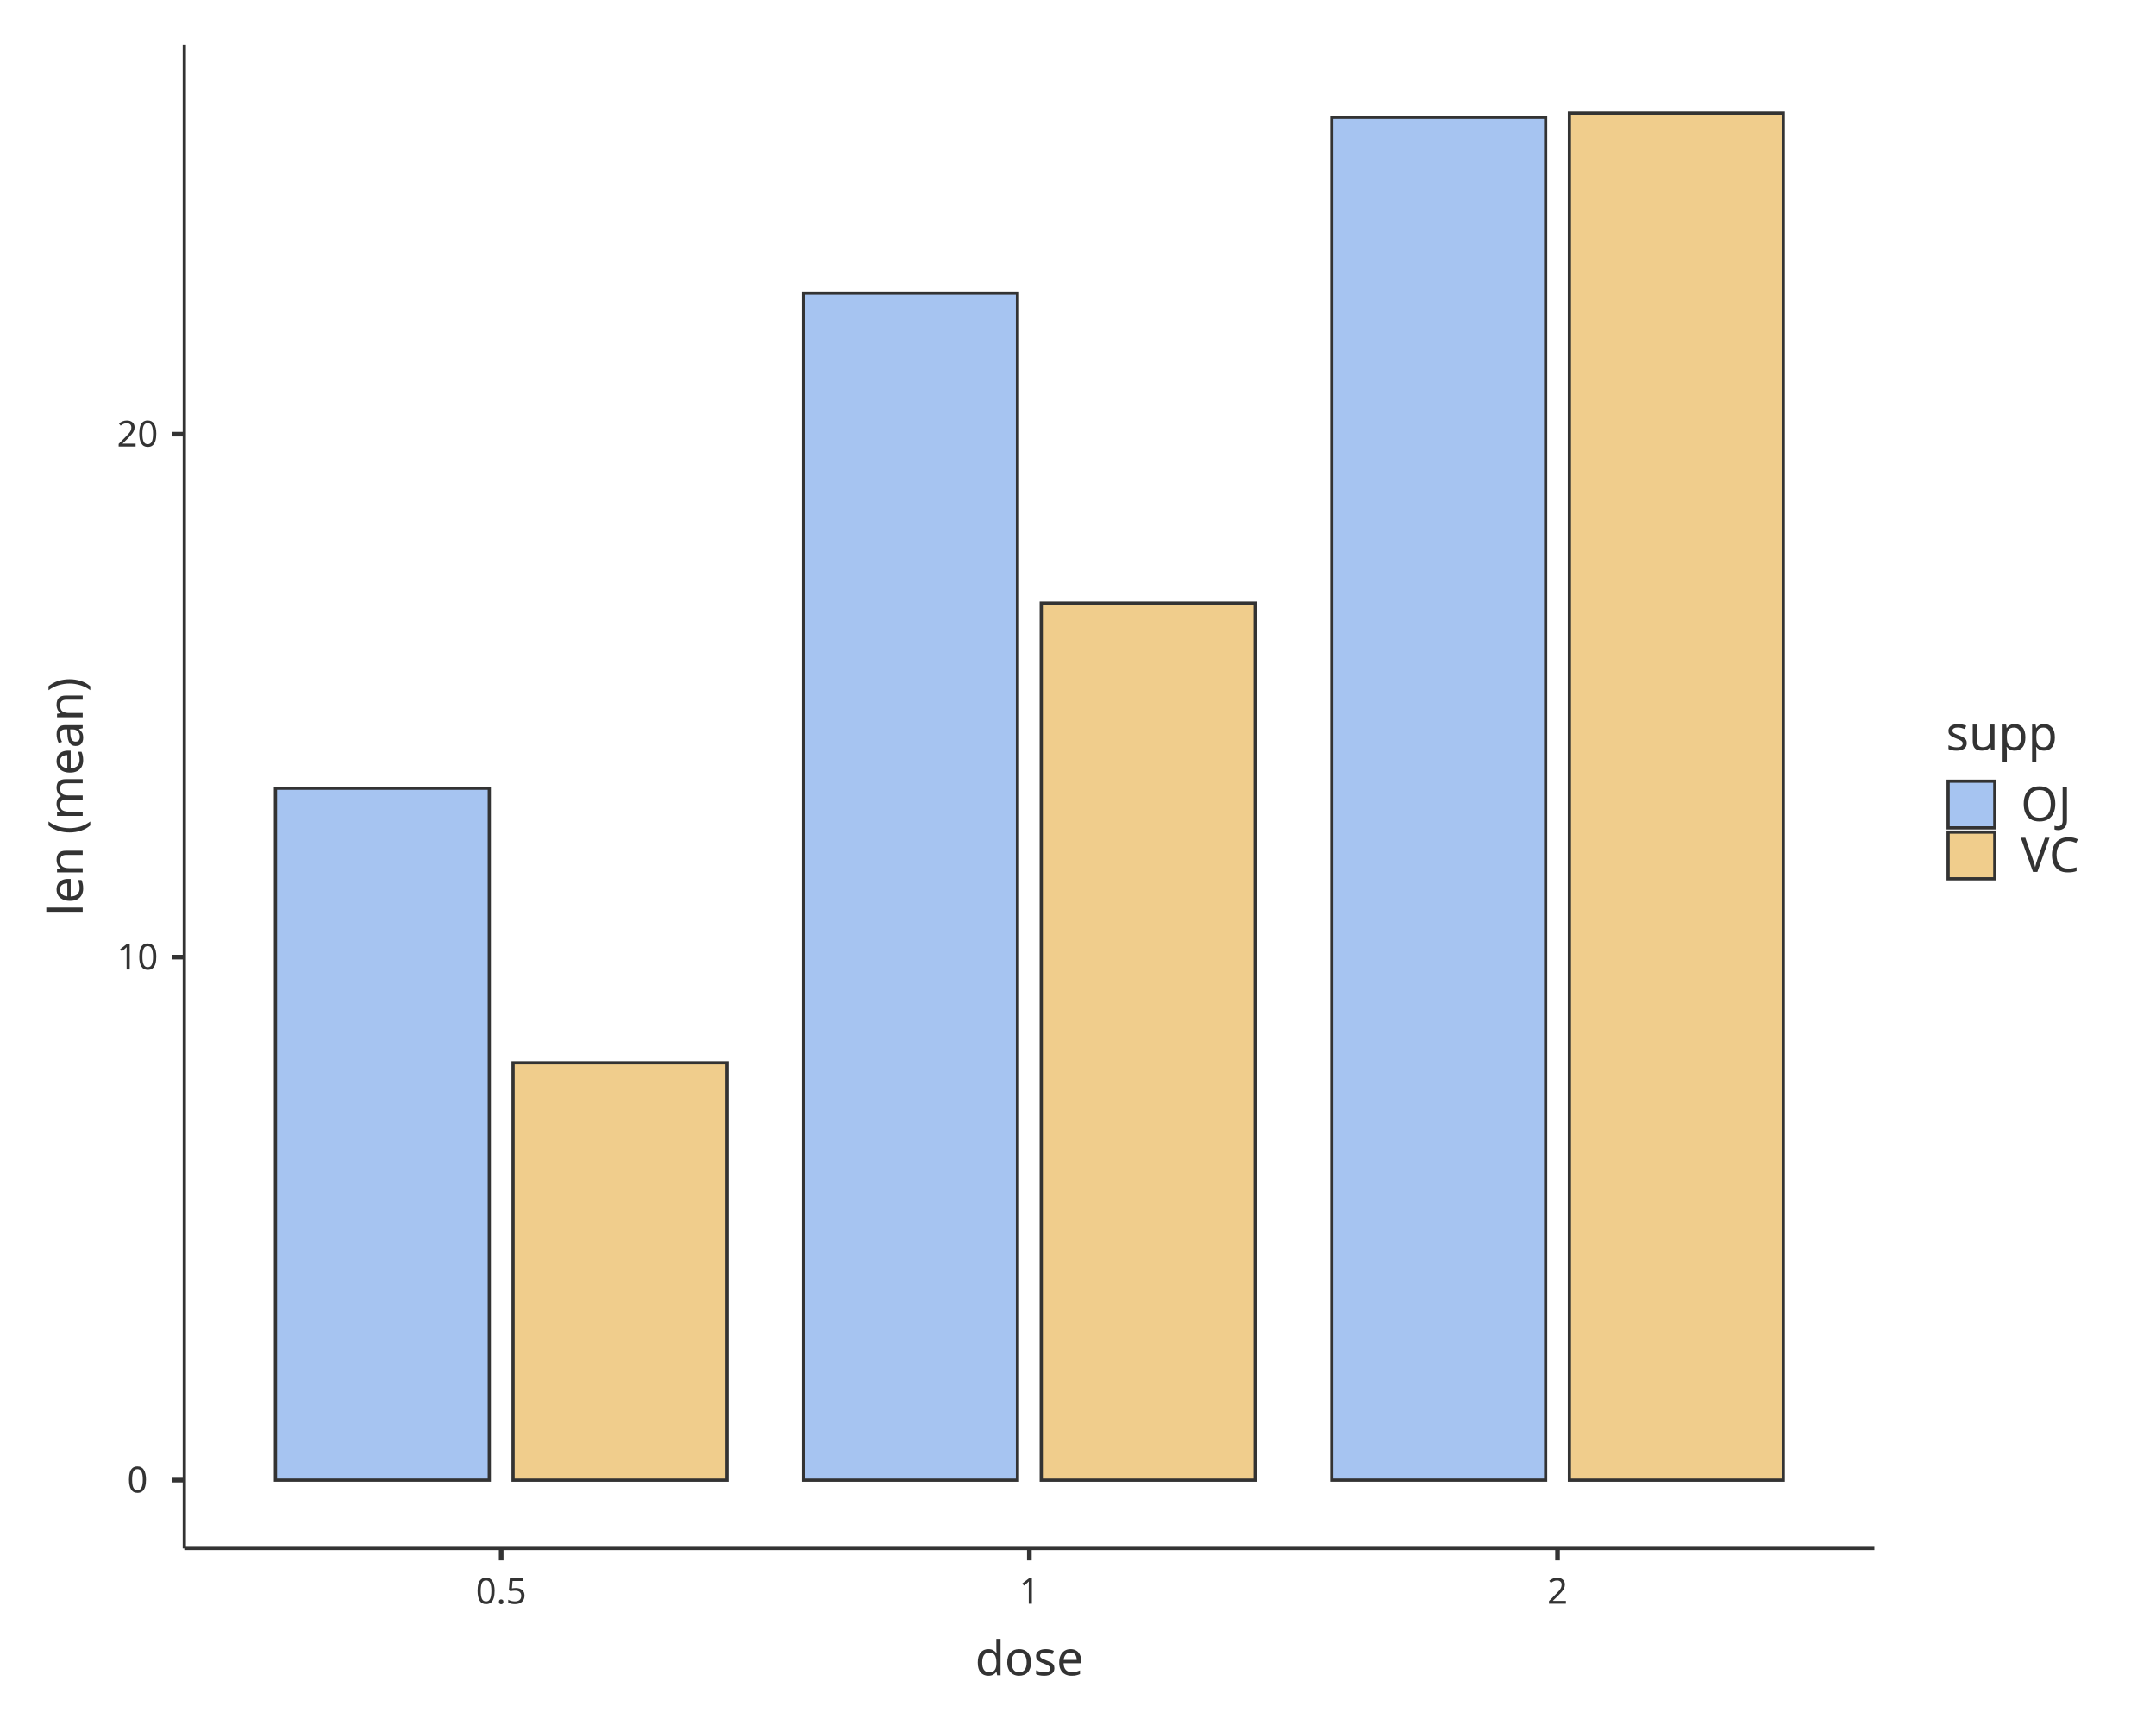
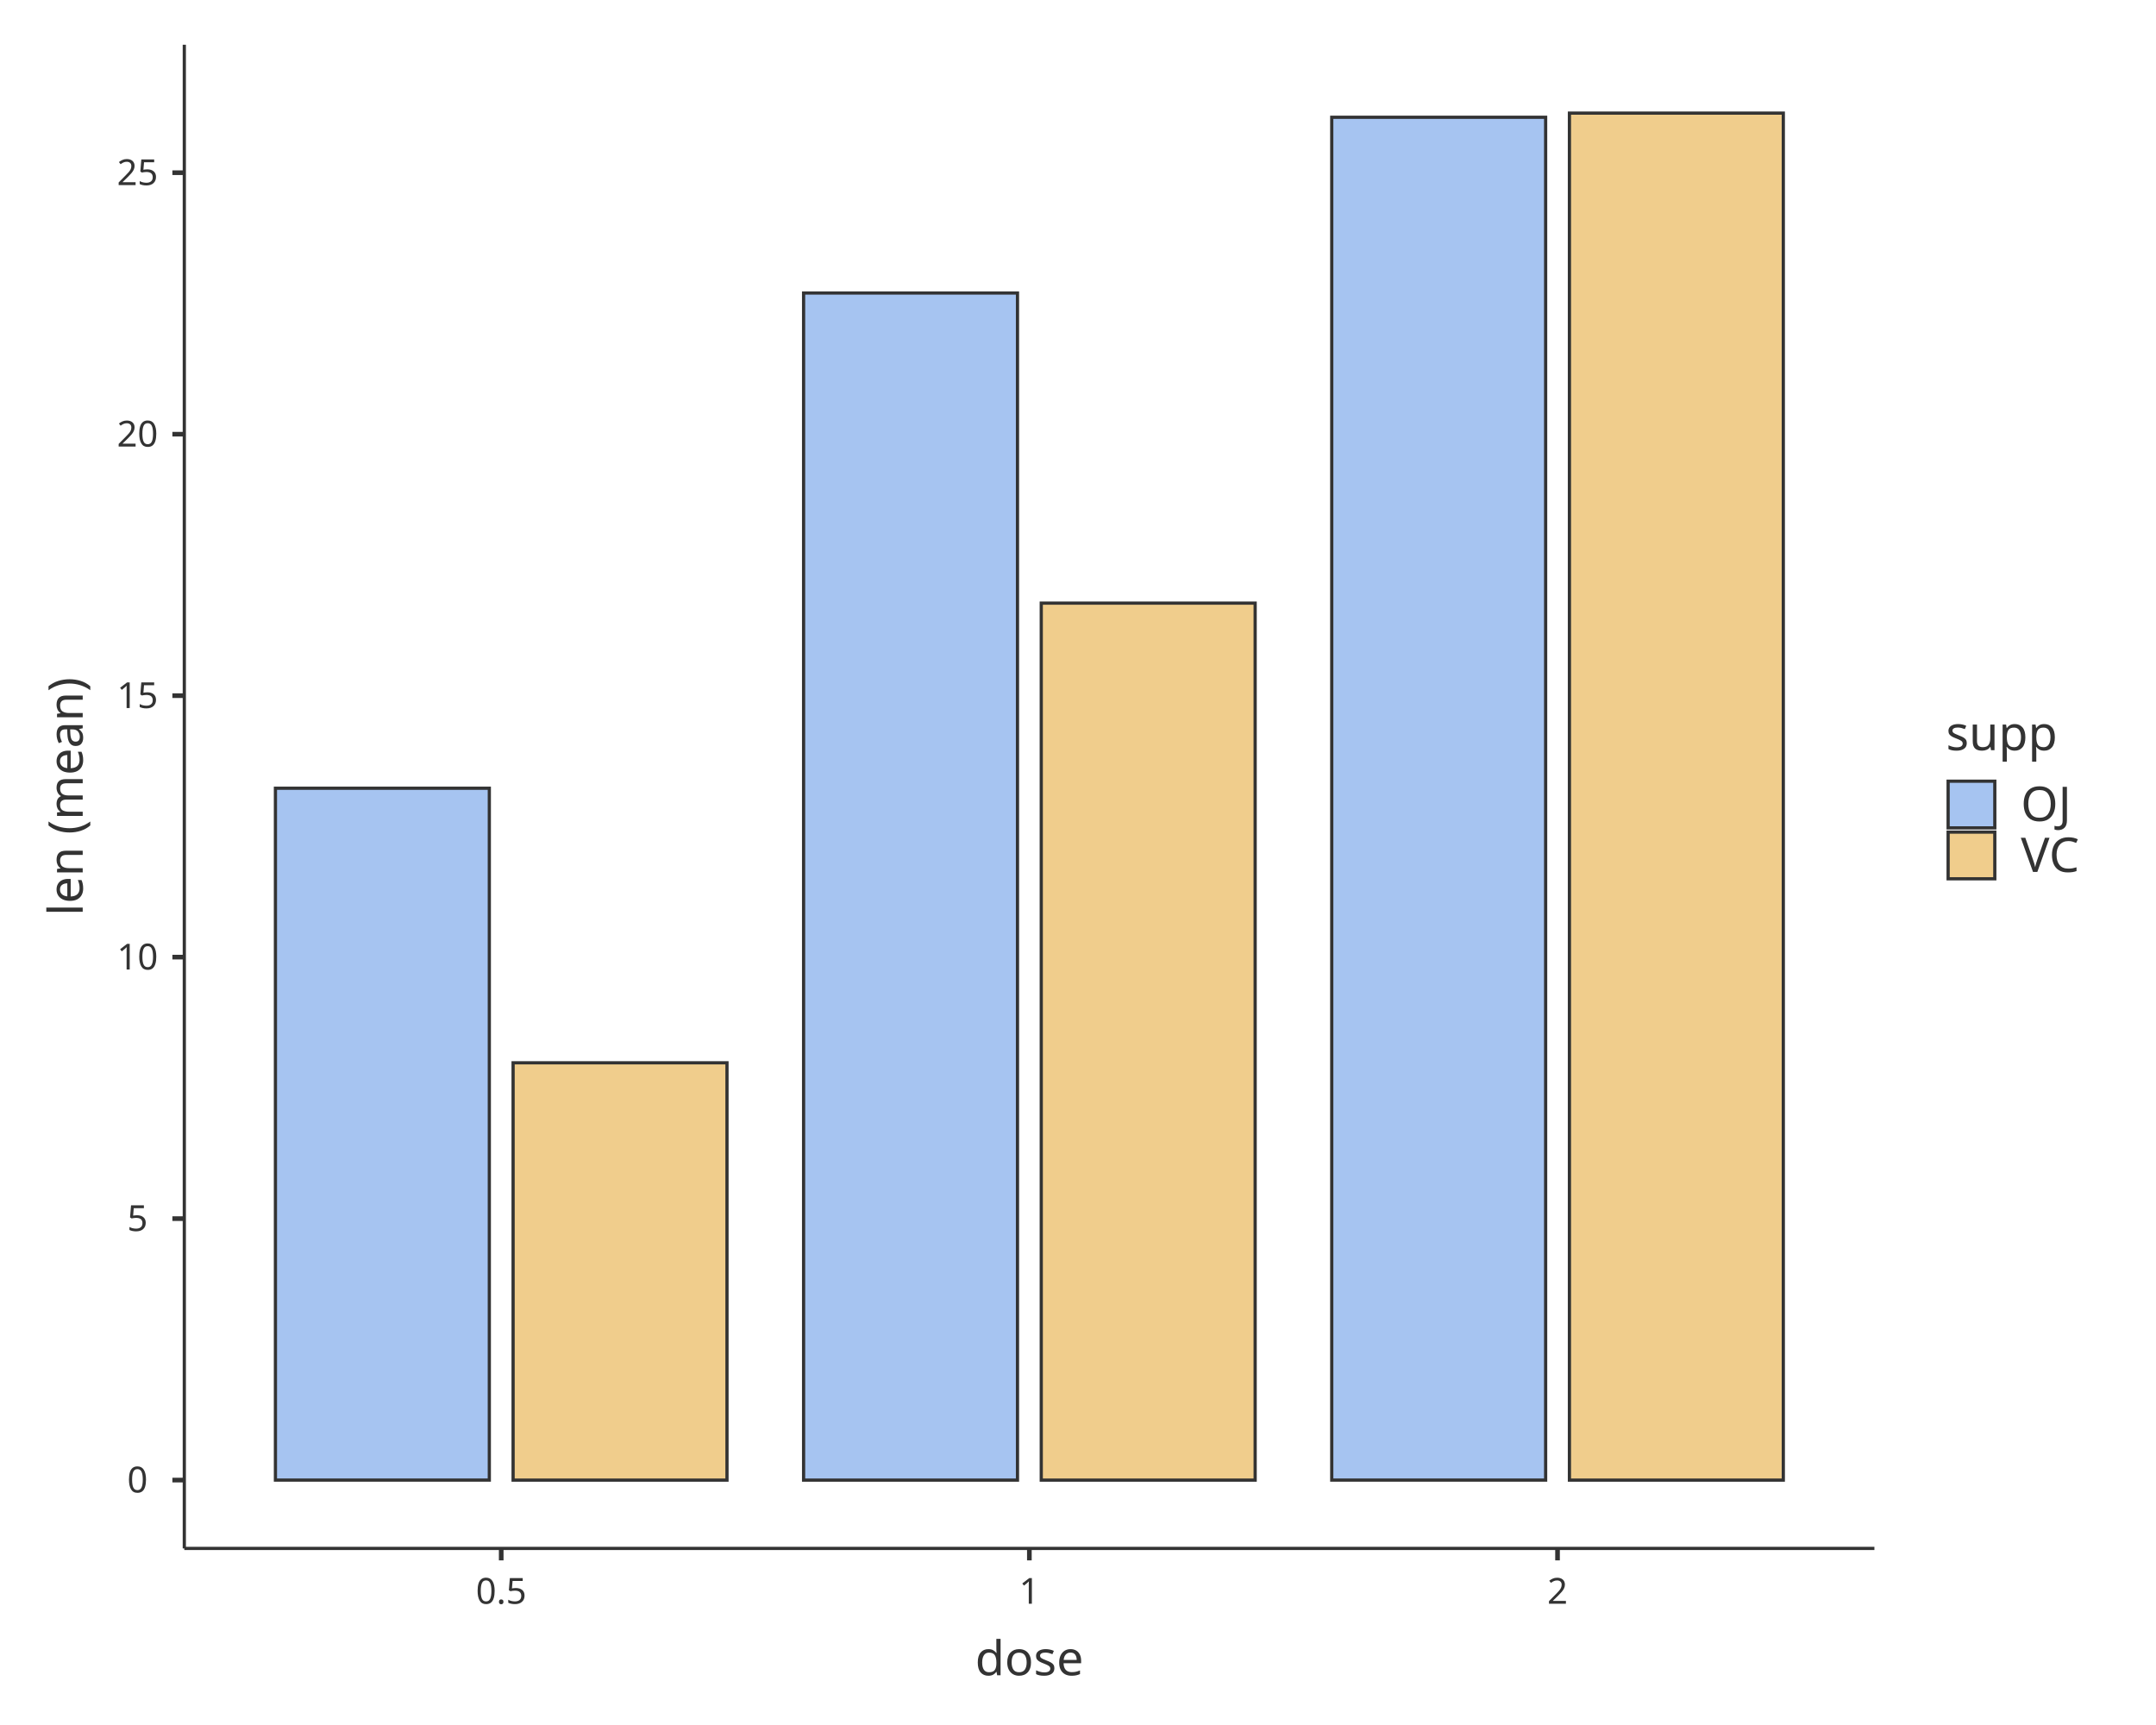
<svg xmlns="http://www.w3.org/2000/svg" class="svglite" data-engine-version="2.0" width="720.00pt" height="576.00pt" viewBox="0 0 720.00 576.00">
  <defs>
    <style type="text/css">
    .svglite line, .svglite polyline, .svglite polygon, .svglite path, .svglite rect, .svglite circle {
      fill: none;
      stroke: #000000;
      stroke-linecap: round;
      stroke-linejoin: round;
      stroke-miterlimit: 10.00;
    }
  </style>
  </defs>
  <rect width="100%" height="100%" style="stroke: none; fill: #FFFFFF;" />
  <defs>
    <clipPath id="cpMC4wMHw3MjAuMDB8MC4wMHw1NzYuMDA=">
      <rect x="0.00" y="0.00" width="720.00" height="576.00" />
    </clipPath>
  </defs>
  <g clip-path="url(#cpMC4wMHw3MjAuMDB8MC4wMHw1NzYuMDA=)">
    <rect x="0" y="0.00" width="720.00" height="576.00" style="stroke-width: 1.55; stroke: none;" />
  </g>
  <defs>
    <clipPath id="cpNjEuNTV8NjI1Ljk2fDE0Ljk0fDUxNy4wNA==">
      <rect x="61.55" y="14.94" width="564.41" height="502.10" />
    </clipPath>
  </defs>
  <g clip-path="url(#cpNjEuNTV8NjI1Ljk2fDE0Ljk0fDUxNy4wNA==)">
    <rect x="61.55" y="14.94" width="564.41" height="502.10" style="stroke-width: 1.55; stroke: none;" />
    <rect x="91.98" y="263.20" width="71.43" height="231.02" style="stroke-width: 1.07; stroke: #333333; stroke-linecap: butt; stroke-linejoin: miter; fill: #A6C4F1;" />
    <rect x="171.35" y="354.88" width="71.43" height="139.35" style="stroke-width: 1.07; stroke: #333333; stroke-linecap: butt; stroke-linejoin: miter; fill: #F0CD8C;" />
    <rect x="268.36" y="97.84" width="71.43" height="396.39" style="stroke-width: 1.07; stroke: #333333; stroke-linecap: butt; stroke-linejoin: miter; fill: #A6C4F1;" />
    <rect x="347.73" y="201.39" width="71.43" height="292.84" style="stroke-width: 1.07; stroke: #333333; stroke-linecap: butt; stroke-linejoin: miter; fill: #F0CD8C;" />
    <rect x="444.74" y="39.16" width="71.43" height="455.06" style="stroke-width: 1.07; stroke: #333333; stroke-linecap: butt; stroke-linejoin: miter; fill: #A6C4F1;" />
    <rect x="524.11" y="37.77" width="71.43" height="456.46" style="stroke-width: 1.07; stroke: #333333; stroke-linecap: butt; stroke-linejoin: miter; fill: #F0CD8C;" />
  </g>
  <g clip-path="url(#cpMC4wMHw3MjAuMDB8MC4wMHw1NzYuMDA=)">
    <polyline points="61.55,517.04 61.55,14.94 " style="stroke-width: 1.07; stroke: #333333; stroke-linecap: butt;" />
    <text x="45.91" y="498.35" text-anchor="middle" style="font-size: 12.00px; fill: #333333; font-family: sans;" textLength="6.67px" lengthAdjust="spacingAndGlyphs">0</text>
+     <text x="45.91" y="411.04" text-anchor="middle" style="font-size: 12.00px; fill: #333333; font-family: sans;" textLength="6.67px" lengthAdjust="spacingAndGlyphs">5</text>
    <text x="45.91" y="323.73" text-anchor="middle" style="font-size: 12.00px; fill: #333333; font-family: sans;" textLength="13.35px" lengthAdjust="spacingAndGlyphs">10</text>
+     <text x="45.91" y="236.42" text-anchor="middle" style="font-size: 12.00px; fill: #333333; font-family: sans;" textLength="13.35px" lengthAdjust="spacingAndGlyphs">15</text>
    <text x="45.91" y="149.11" text-anchor="middle" style="font-size: 12.00px; fill: #333333; font-family: sans;" textLength="13.35px" lengthAdjust="spacingAndGlyphs">20</text>
+     <text x="45.91" y="61.80" text-anchor="middle" style="font-size: 12.00px; fill: #333333; font-family: sans;" textLength="13.35px" lengthAdjust="spacingAndGlyphs">25</text>
    <polyline points="57.57,494.22 61.55,494.22 " style="stroke-width: 1.55; stroke: #333333; stroke-linecap: butt;" />
+     <polyline points="57.57,406.91 61.55,406.91 " style="stroke-width: 1.55; stroke: #333333; stroke-linecap: butt;" />
    <polyline points="57.57,319.60 61.55,319.60 " style="stroke-width: 1.55; stroke: #333333; stroke-linecap: butt;" />
+     <polyline points="57.57,232.29 61.55,232.29 " style="stroke-width: 1.55; stroke: #333333; stroke-linecap: butt;" />
    <polyline points="57.57,144.98 61.55,144.98 " style="stroke-width: 1.55; stroke: #333333; stroke-linecap: butt;" />
+     <polyline points="57.57,57.67 61.55,57.67 " style="stroke-width: 1.55; stroke: #333333; stroke-linecap: butt;" />
    <polyline points="61.55,517.04 625.96,517.04 " style="stroke-width: 1.07; stroke: #333333; stroke-linecap: butt;" />
    <polyline points="167.38,521.03 167.38,517.04 " style="stroke-width: 1.55; stroke: #333333; stroke-linecap: butt;" />
    <polyline points="343.76,521.03 343.76,517.04 " style="stroke-width: 1.55; stroke: #333333; stroke-linecap: butt;" />
    <polyline points="520.14,521.03 520.14,517.04 " style="stroke-width: 1.55; stroke: #333333; stroke-linecap: butt;" />
    <text x="167.38" y="535.51" text-anchor="middle" style="font-size: 12.00px; fill: #333333; font-family: sans;" textLength="16.68px" lengthAdjust="spacingAndGlyphs">0.5</text>
    <text x="343.76" y="535.51" text-anchor="middle" style="font-size: 12.00px; fill: #333333; font-family: sans;" textLength="6.67px" lengthAdjust="spacingAndGlyphs">1</text>
    <text x="520.14" y="535.51" text-anchor="middle" style="font-size: 12.00px; fill: #333333; font-family: sans;" textLength="6.67px" lengthAdjust="spacingAndGlyphs">2</text>
    <text x="343.76" y="559.40" text-anchor="middle" style="font-size: 16.00px; fill: #333333; font-family: sans;" textLength="34.70px" lengthAdjust="spacingAndGlyphs">dose</text>
    <text transform="translate(27.62,265.99) rotate(-90)" text-anchor="middle" style="font-size: 16.00px; fill: #333333; font-family: sans;" textLength="76.48px" lengthAdjust="spacingAndGlyphs">len (mean)</text>
    <rect x="641.90" y="229.86" width="63.15" height="72.26" style="stroke-width: 1.55; stroke: none;" />
    <text x="649.87" y="250.51" style="font-size: 16.00px; fill: #333333; font-family: sans;" textLength="34.70px" lengthAdjust="spacingAndGlyphs">supp</text>
    <rect x="650.58" y="260.85" width="15.59" height="15.59" style="stroke-width: 1.07; stroke: #333333; stroke-linecap: butt; stroke-linejoin: miter; fill: #A6C4F1;" />
    <rect x="650.58" y="277.85" width="15.59" height="15.59" style="stroke-width: 1.07; stroke: #333333; stroke-linecap: butt; stroke-linejoin: miter; fill: #F0CD8C;" />
    <text x="674.85" y="274.15" style="font-size: 16.00px; fill: #333333; font-family: sans;" textLength="20.46px" lengthAdjust="spacingAndGlyphs">OJ</text>
    <text x="674.85" y="291.16" style="font-size: 16.00px; fill: #333333; font-family: sans;" textLength="22.23px" lengthAdjust="spacingAndGlyphs">VC</text>
  </g>
</svg>
